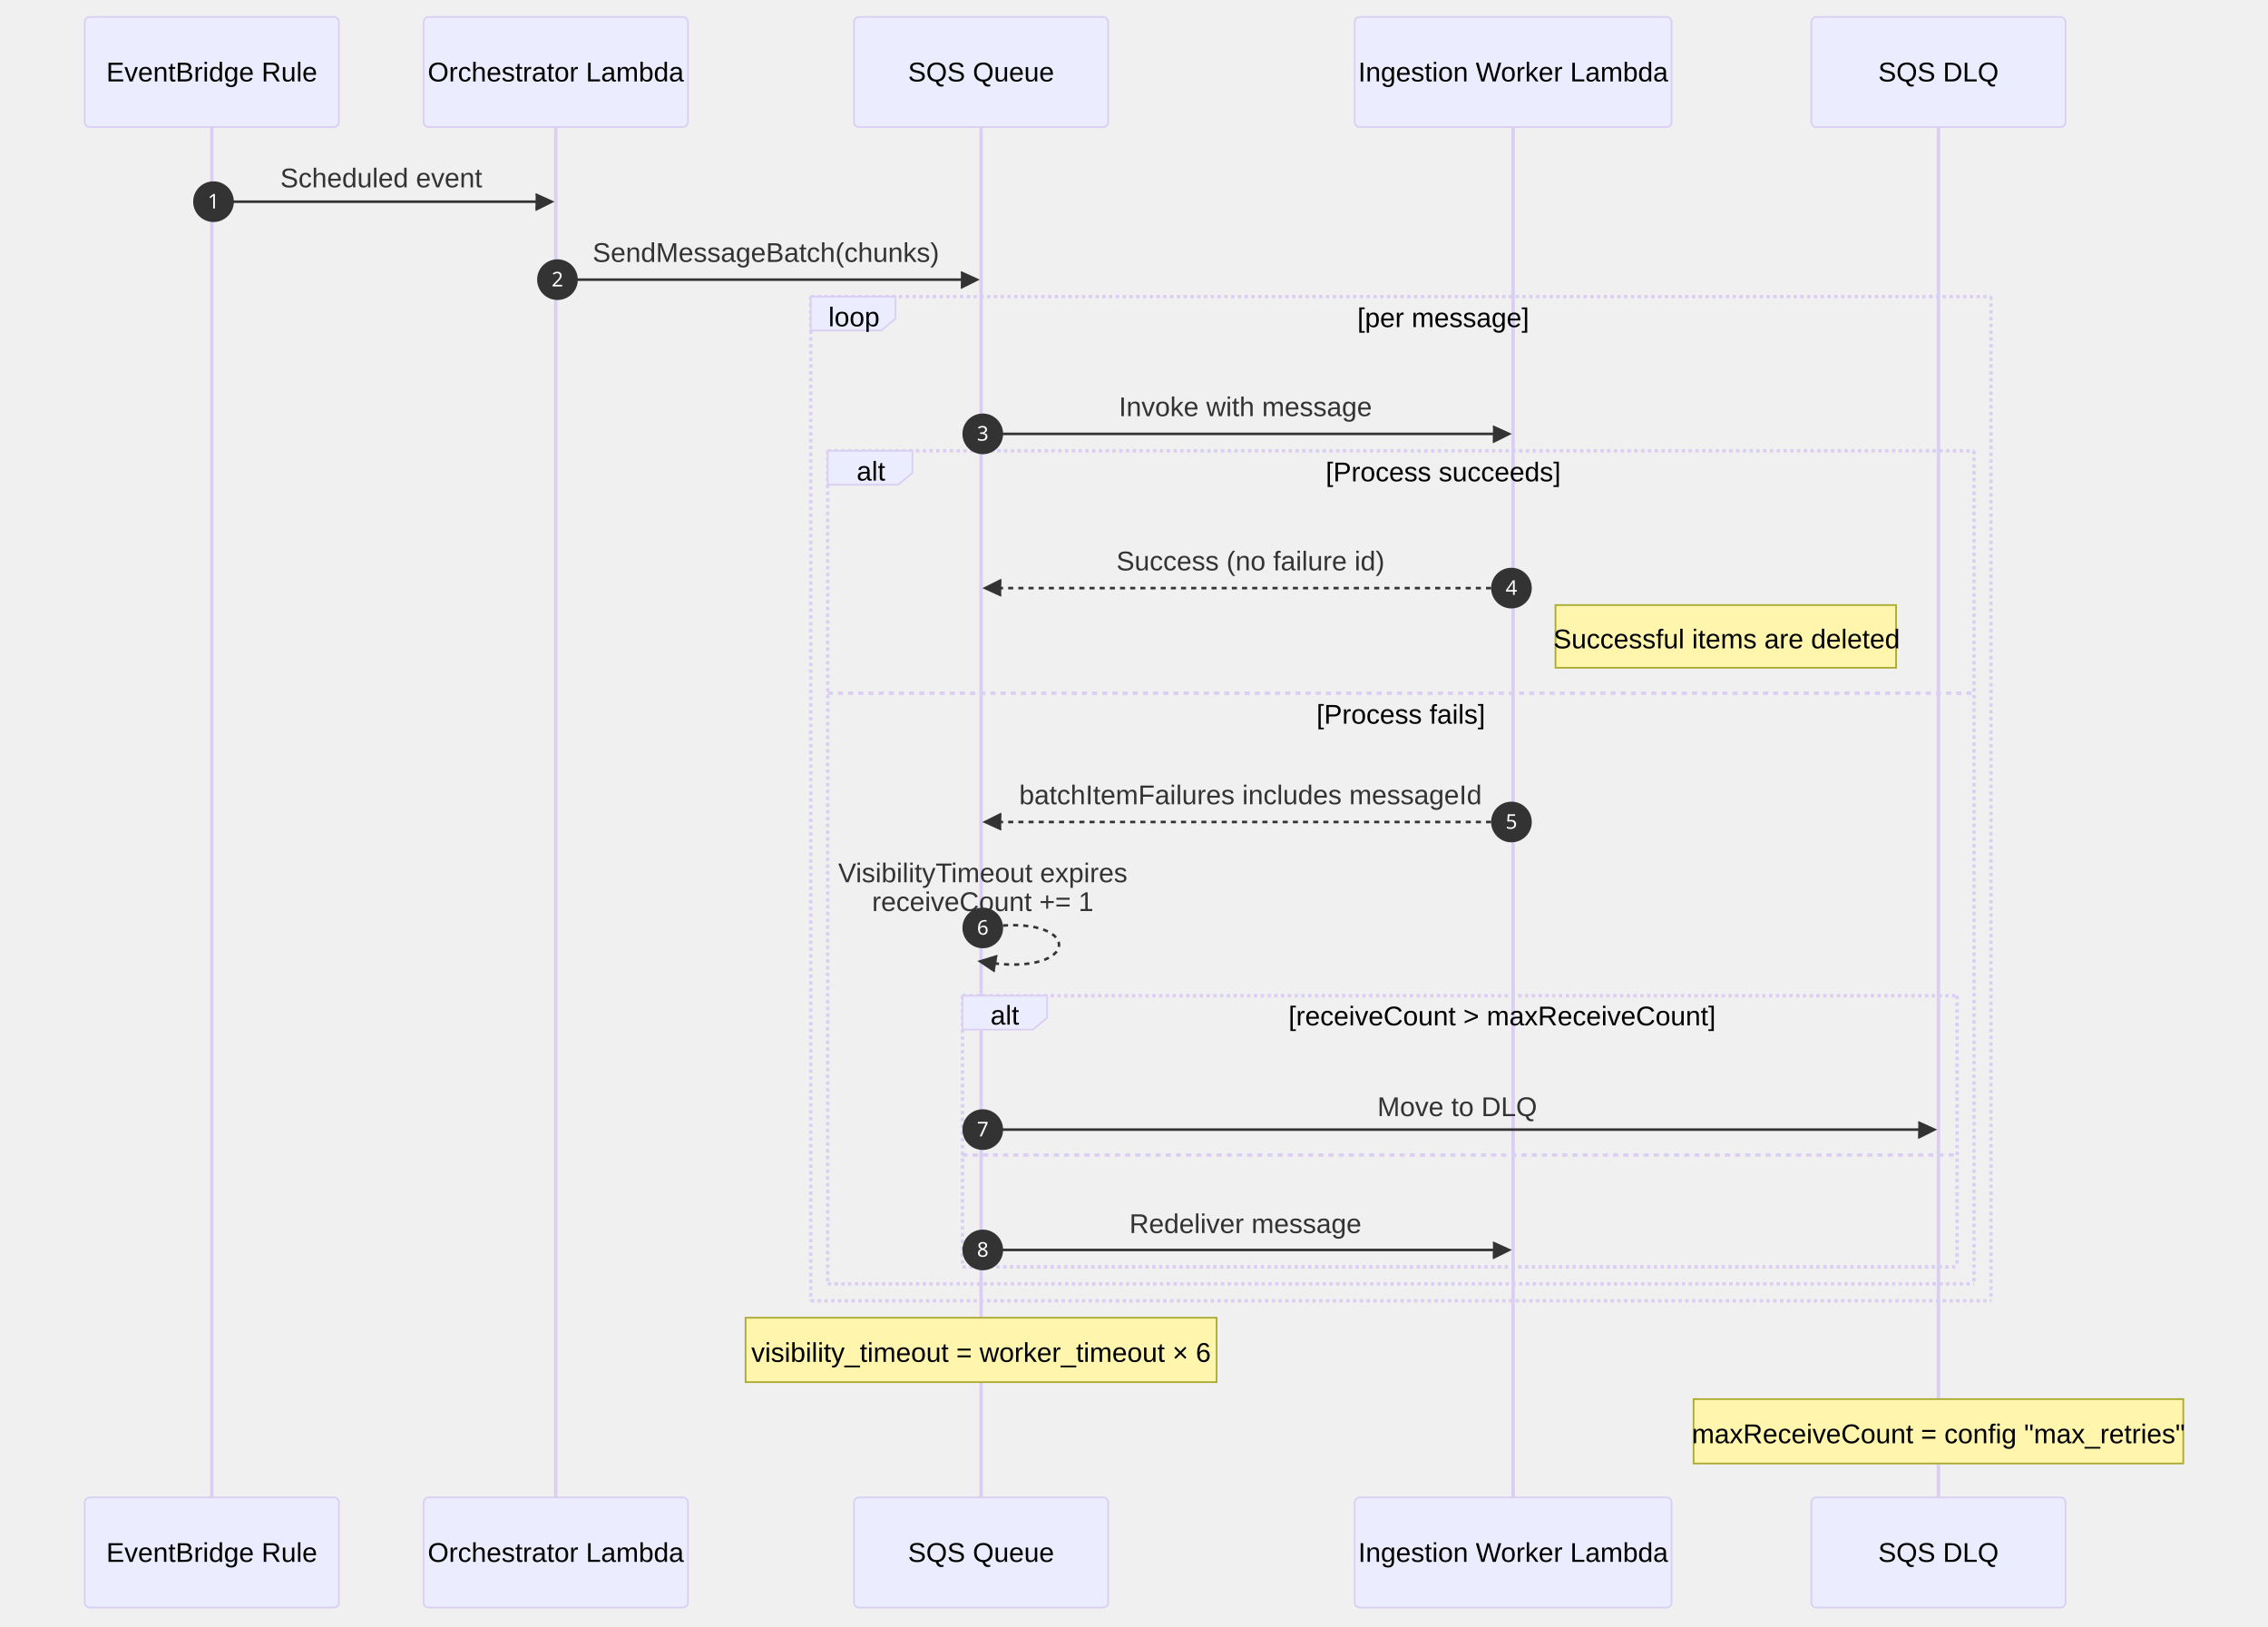
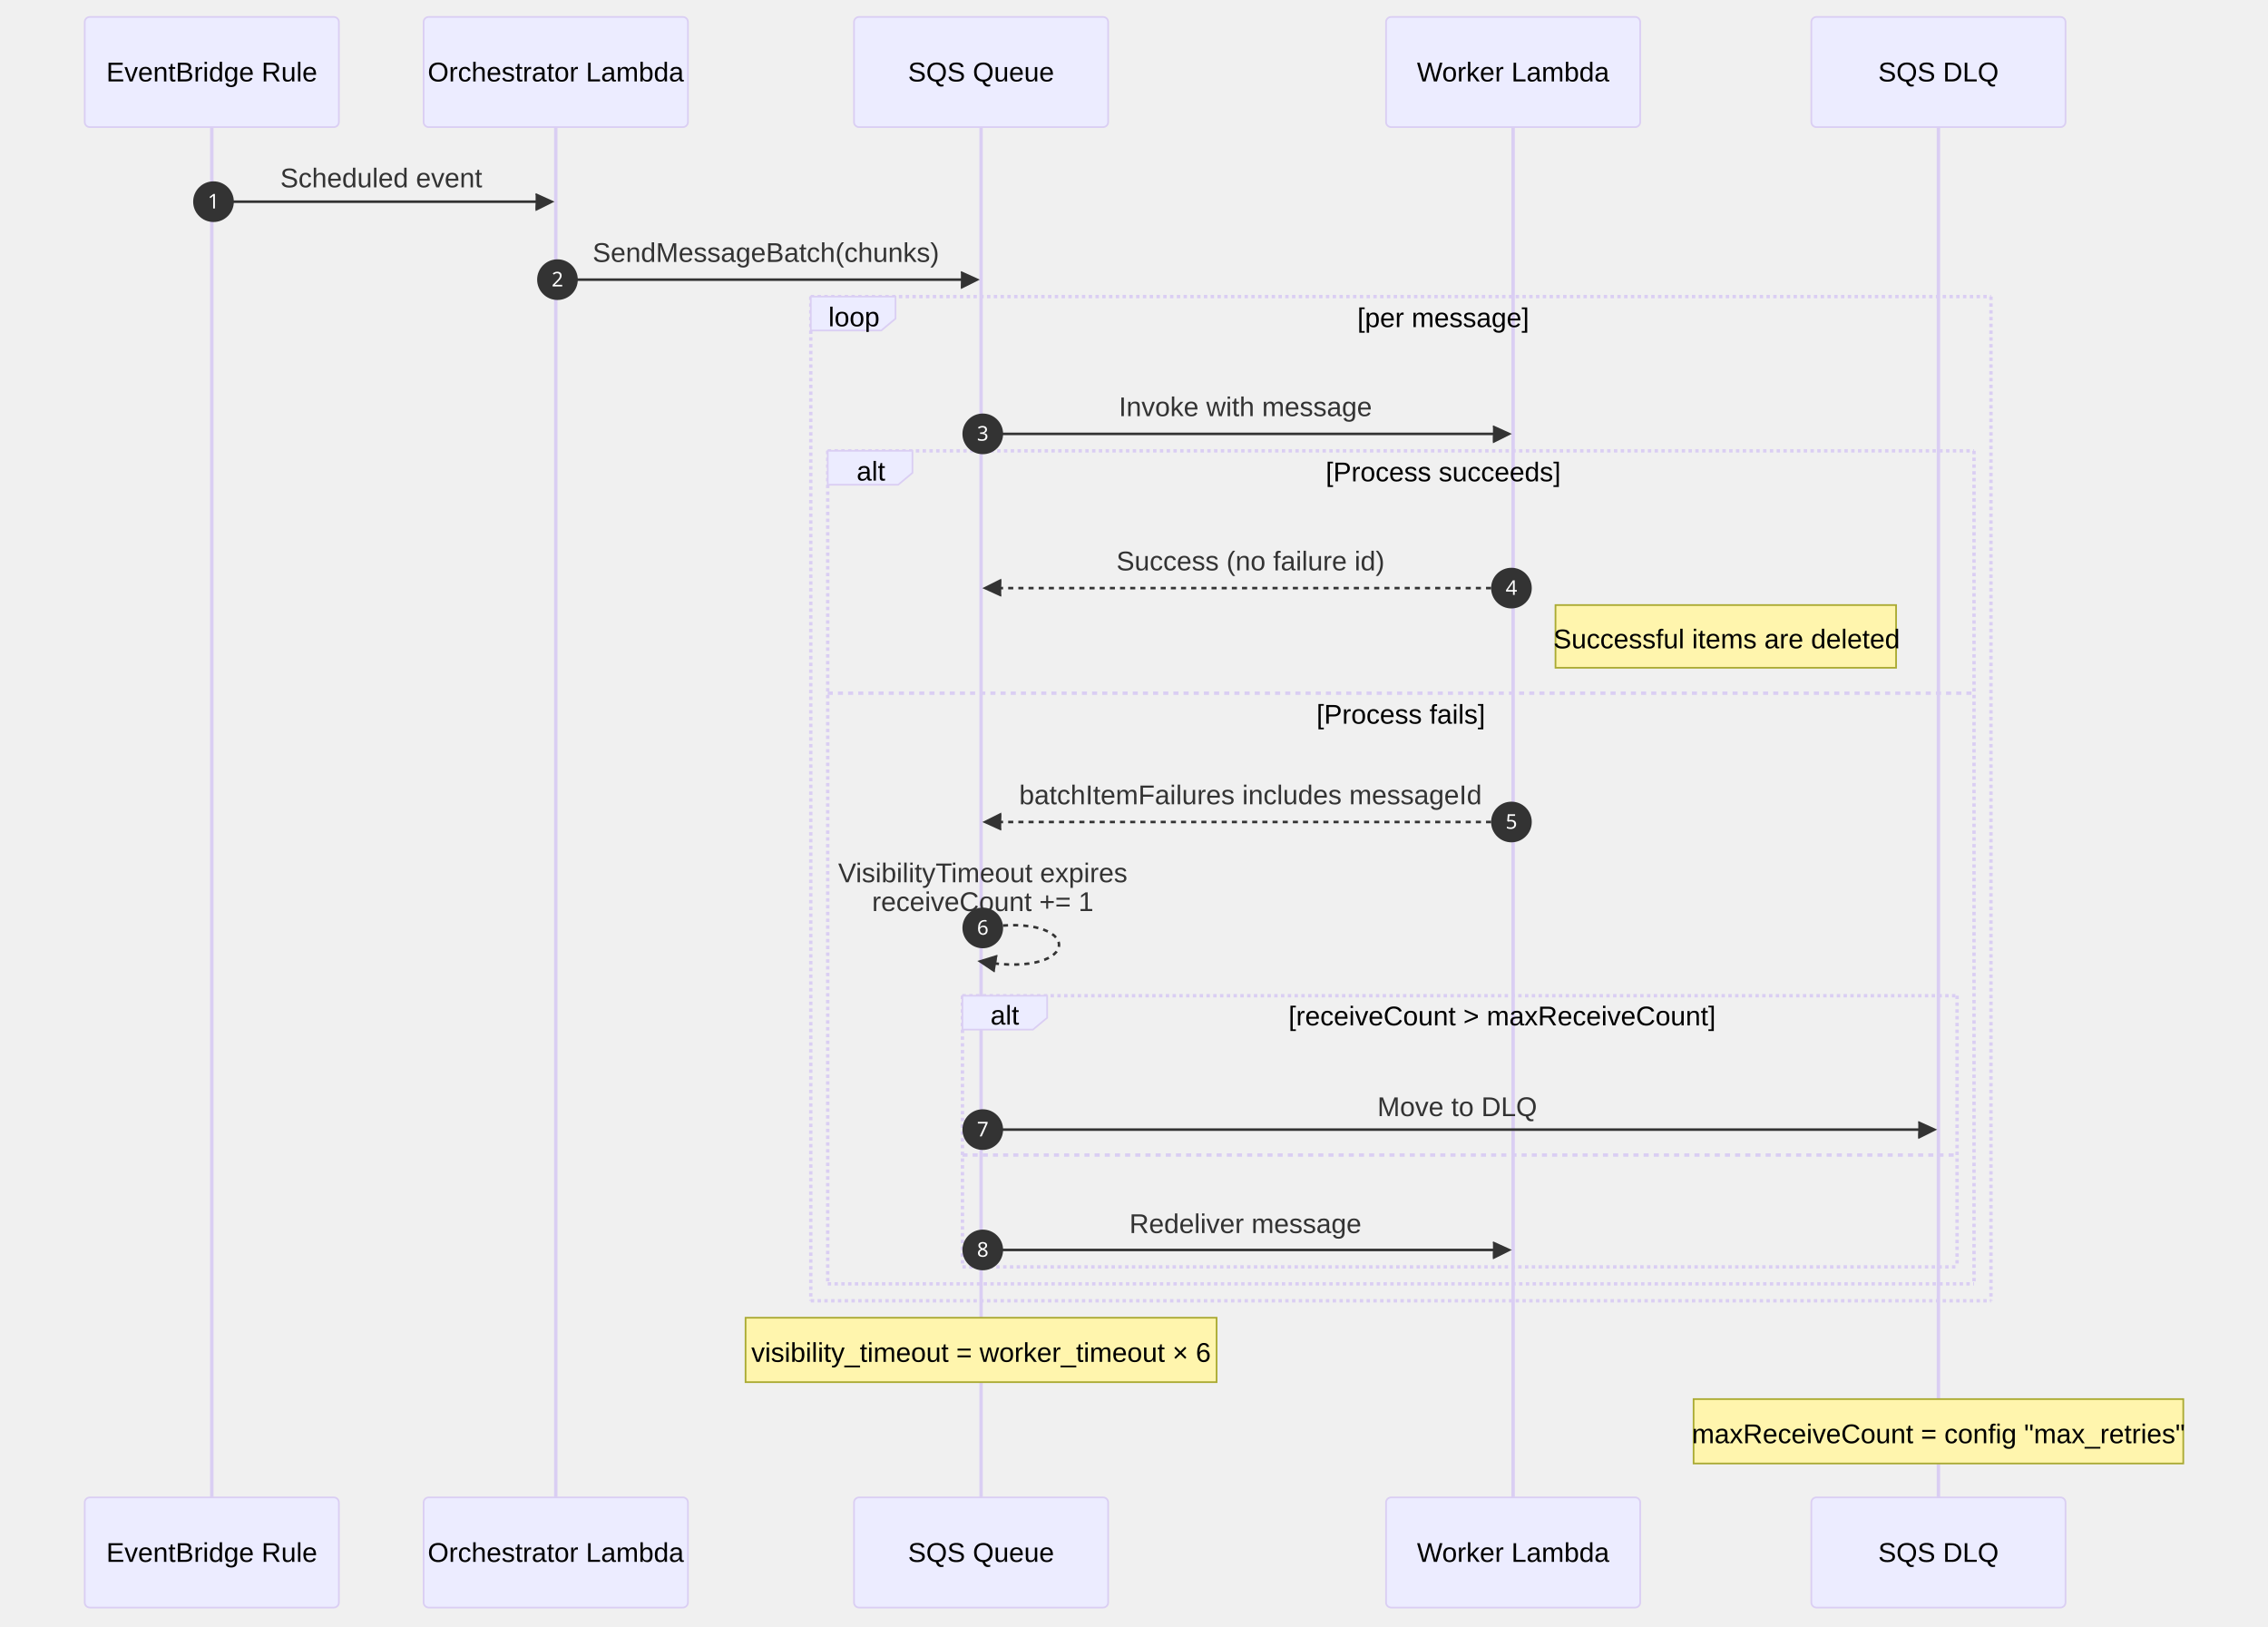
<svg xmlns="http://www.w3.org/2000/svg" aria-roledescription="sequence" role="graphics-document document" viewBox="-50 -10 1338.5 959.5" style="max-width: 1338.5px; background-color: white;" width="100%" id="my-svg">
  <g>
    <rect class="actor actor-bottom" ry="3" rx="3" name="DLQ" height="65" width="150" stroke="#666" fill="#eaeaea" y="873.5" x="1019" />
    <text style="text-anchor: middle; font-size: 16px; font-weight: 400;" class="actor actor-box" alignment-baseline="central" dominant-baseline="central" y="906" x="1094">
      <tspan dy="0" x="1094">SQS DLQ</tspan>
    </text>
  </g>
  <g>
-     <rect class="actor actor-bottom" ry="3" rx="3" name="WRK" height="65" width="187" stroke="#666" fill="#eaeaea" y="873.5" x="749.5" />
+     <rect class="actor actor-bottom" ry="3" rx="3" name="WRK" height="65" width="150" stroke="#666" fill="#eaeaea" y="873.5" x="768" />
    <text style="text-anchor: middle; font-size: 16px; font-weight: 400;" class="actor actor-box" alignment-baseline="central" dominant-baseline="central" y="906" x="843">
-       <tspan dy="0" x="843">Ingestion Worker Lambda</tspan>
+       <tspan dy="0" x="843">Worker Lambda</tspan>
    </text>
  </g>
  <g>
    <rect class="actor actor-bottom" ry="3" rx="3" name="SQS" height="65" width="150" stroke="#666" fill="#eaeaea" y="873.5" x="454" />
    <text style="text-anchor: middle; font-size: 16px; font-weight: 400;" class="actor actor-box" alignment-baseline="central" dominant-baseline="central" y="906" x="529">
      <tspan dy="0" x="529">SQS Queue</tspan>
    </text>
  </g>
  <g>
    <rect class="actor actor-bottom" ry="3" rx="3" name="ORC" height="65" width="156" stroke="#666" fill="#eaeaea" y="873.5" x="200" />
    <text style="text-anchor: middle; font-size: 16px; font-weight: 400;" class="actor actor-box" alignment-baseline="central" dominant-baseline="central" y="906" x="278">
      <tspan dy="0" x="278">Orchestrator Lambda</tspan>
    </text>
  </g>
  <g>
    <rect class="actor actor-bottom" ry="3" rx="3" name="EV" height="65" width="150" stroke="#666" fill="#eaeaea" y="873.5" x="0" />
    <text style="text-anchor: middle; font-size: 16px; font-weight: 400;" class="actor actor-box" alignment-baseline="central" dominant-baseline="central" y="906" x="75">
      <tspan dy="0" x="75">EventBridge Rule</tspan>
    </text>
  </g>
  <g>
    <line name="DLQ" stroke="#999" stroke-width="0.5px" class="actor-line 200" y2="873.5" x2="1094" y1="65" x1="1094" id="actor4" />
    <g id="root-4">
      <rect class="actor actor-top" ry="3" rx="3" name="DLQ" height="65" width="150" stroke="#666" fill="#eaeaea" y="0" x="1019" />
      <text style="text-anchor: middle; font-size: 16px; font-weight: 400;" class="actor actor-box" alignment-baseline="central" dominant-baseline="central" y="32.5" x="1094">
        <tspan dy="0" x="1094">SQS DLQ</tspan>
      </text>
    </g>
  </g>
  <g>
    <line name="WRK" stroke="#999" stroke-width="0.5px" class="actor-line 200" y2="873.5" x2="843" y1="65" x1="843" id="actor3" />
    <g id="root-3">
-       <rect class="actor actor-top" ry="3" rx="3" name="WRK" height="65" width="187" stroke="#666" fill="#eaeaea" y="0" x="749.5" />
+       <rect class="actor actor-top" ry="3" rx="3" name="WRK" height="65" width="150" stroke="#666" fill="#eaeaea" y="0" x="768" />
      <text style="text-anchor: middle; font-size: 16px; font-weight: 400;" class="actor actor-box" alignment-baseline="central" dominant-baseline="central" y="32.5" x="843">
-         <tspan dy="0" x="843">Ingestion Worker Lambda</tspan>
+         <tspan dy="0" x="843">Worker Lambda</tspan>
      </text>
    </g>
  </g>
  <g>
    <line name="SQS" stroke="#999" stroke-width="0.5px" class="actor-line 200" y2="873.5" x2="529" y1="65" x1="529" id="actor2" />
    <g id="root-2">
      <rect class="actor actor-top" ry="3" rx="3" name="SQS" height="65" width="150" stroke="#666" fill="#eaeaea" y="0" x="454" />
      <text style="text-anchor: middle; font-size: 16px; font-weight: 400;" class="actor actor-box" alignment-baseline="central" dominant-baseline="central" y="32.5" x="529">
        <tspan dy="0" x="529">SQS Queue</tspan>
      </text>
    </g>
  </g>
  <g>
    <line name="ORC" stroke="#999" stroke-width="0.5px" class="actor-line 200" y2="873.5" x2="278" y1="65" x1="278" id="actor1" />
    <g id="root-1">
      <rect class="actor actor-top" ry="3" rx="3" name="ORC" height="65" width="156" stroke="#666" fill="#eaeaea" y="0" x="200" />
      <text style="text-anchor: middle; font-size: 16px; font-weight: 400;" class="actor actor-box" alignment-baseline="central" dominant-baseline="central" y="32.5" x="278">
        <tspan dy="0" x="278">Orchestrator Lambda</tspan>
      </text>
    </g>
  </g>
  <g>
    <line name="EV" stroke="#999" stroke-width="0.5px" class="actor-line 200" y2="873.5" x2="75" y1="65" x1="75" id="actor0" />
    <g id="root-0">
      <rect class="actor actor-top" ry="3" rx="3" name="EV" height="65" width="150" stroke="#666" fill="#eaeaea" y="0" x="0" />
      <text style="text-anchor: middle; font-size: 16px; font-weight: 400;" class="actor actor-box" alignment-baseline="central" dominant-baseline="central" y="32.5" x="75">
        <tspan dy="0" x="75">EventBridge Rule</tspan>
      </text>
    </g>
  </g>
  <style>#my-svg{font-family:"trebuchet ms",verdana,arial,sans-serif;font-size:16px;fill:#333;}@keyframes edge-animation-frame{from{stroke-dashoffset:0;}}@keyframes dash{to{stroke-dashoffset:0;}}#my-svg .edge-animation-slow{stroke-dasharray:9,5!important;stroke-dashoffset:900;animation:dash 50s linear infinite;stroke-linecap:round;}#my-svg .edge-animation-fast{stroke-dasharray:9,5!important;stroke-dashoffset:900;animation:dash 20s linear infinite;stroke-linecap:round;}#my-svg .error-icon{fill:#552222;}#my-svg .error-text{fill:#552222;stroke:#552222;}#my-svg .edge-thickness-normal{stroke-width:1px;}#my-svg .edge-thickness-thick{stroke-width:3.5px;}#my-svg .edge-pattern-solid{stroke-dasharray:0;}#my-svg .edge-thickness-invisible{stroke-width:0;fill:none;}#my-svg .edge-pattern-dashed{stroke-dasharray:3;}#my-svg .edge-pattern-dotted{stroke-dasharray:2;}#my-svg .marker{fill:#333333;stroke:#333333;}#my-svg .marker.cross{stroke:#333333;}#my-svg svg{font-family:"trebuchet ms",verdana,arial,sans-serif;font-size:16px;}#my-svg p{margin:0;}#my-svg .actor{stroke:hsl(259.626, 59.777%, 87.902%);fill:#ECECFF;}#my-svg text.actor&gt;tspan{fill:black;stroke:none;}#my-svg .actor-line{stroke:hsl(259.626, 59.777%, 87.902%);}#my-svg .innerArc{stroke-width:1.5;stroke-dasharray:none;}#my-svg .messageLine0{stroke-width:1.5;stroke-dasharray:none;stroke:#333;}#my-svg .messageLine1{stroke-width:1.5;stroke-dasharray:2,2;stroke:#333;}#my-svg #arrowhead path{fill:#333;stroke:#333;}#my-svg .sequenceNumber{fill:white;}#my-svg #sequencenumber{fill:#333;}#my-svg #crosshead path{fill:#333;stroke:#333;}#my-svg .messageText{fill:#333;stroke:none;}#my-svg .labelBox{stroke:hsl(259.626, 59.777%, 87.902%);fill:#ECECFF;}#my-svg .labelText,#my-svg .labelText&gt;tspan{fill:black;stroke:none;}#my-svg .loopText,#my-svg .loopText&gt;tspan{fill:black;stroke:none;}#my-svg .loopLine{stroke-width:2px;stroke-dasharray:2,2;stroke:hsl(259.626, 59.777%, 87.902%);fill:hsl(259.626, 59.777%, 87.902%);}#my-svg .note{stroke:#aaaa33;fill:#fff5ad;}#my-svg .noteText,#my-svg .noteText&gt;tspan{fill:black;stroke:none;}#my-svg .activation0{fill:#f4f4f4;stroke:#666;}#my-svg .activation1{fill:#f4f4f4;stroke:#666;}#my-svg .activation2{fill:#f4f4f4;stroke:#666;}#my-svg .actorPopupMenu{position:absolute;}#my-svg .actorPopupMenuPanel{position:absolute;fill:#ECECFF;box-shadow:0px 8px 16px 0px rgba(0,0,0,0.2);filter:drop-shadow(3px 5px 2px rgb(0 0 0 / 0.4));}#my-svg .actor-man line{stroke:hsl(259.626, 59.777%, 87.902%);fill:#ECECFF;}#my-svg .actor-man circle,#my-svg line{stroke:hsl(259.626, 59.777%, 87.902%);fill:#ECECFF;stroke-width:2px;}#my-svg :root{--mermaid-font-family:"trebuchet ms",verdana,arial,sans-serif;}</style>
  <g />
  <defs>
    <symbol height="24" width="24" id="computer">
      <path d="M2 2v13h20v-13h-20zm18 11h-16v-9h16v9zm-10.228 6l.466-1h3.524l.467 1h-4.457zm14.228 3h-24l2-6h2.104l-1.33 4h18.45l-1.297-4h2.073l2 6zm-5-10h-14v-7h14v7z" transform="scale(.5)" />
    </symbol>
  </defs>
  <defs>
    <symbol clip-rule="evenodd" fill-rule="evenodd" id="database">
      <path d="M12.258.001l.256.004.255.005.253.008.251.01.249.012.247.015.246.016.242.019.241.02.239.023.236.024.233.027.231.028.229.031.225.032.223.034.22.036.217.038.214.04.211.041.208.043.205.045.201.046.198.048.194.05.191.051.187.053.183.054.18.056.175.057.172.059.168.06.163.061.16.063.155.064.15.066.074.033.073.033.071.034.07.034.069.035.068.035.067.035.066.035.064.036.064.036.062.036.06.036.06.037.058.037.058.037.055.038.055.038.053.038.052.038.051.039.05.039.048.039.047.039.045.04.044.04.043.04.041.04.04.041.039.041.037.041.036.041.034.041.033.042.032.042.03.042.029.042.027.042.026.043.024.043.023.043.021.043.02.043.018.044.017.043.015.044.013.044.012.044.011.045.009.044.007.045.006.045.004.045.002.045.001.045v17l-.001.045-.002.045-.004.045-.006.045-.007.045-.009.044-.011.045-.012.044-.013.044-.015.044-.017.043-.018.044-.02.043-.021.043-.023.043-.024.043-.026.043-.027.042-.029.042-.03.042-.032.042-.033.042-.034.041-.036.041-.037.041-.039.041-.04.041-.041.04-.043.04-.044.04-.045.04-.047.039-.048.039-.05.039-.051.039-.052.038-.053.038-.055.038-.055.038-.058.037-.058.037-.06.037-.06.036-.062.036-.064.036-.064.036-.066.035-.067.035-.068.035-.069.035-.07.034-.071.034-.073.033-.074.033-.15.066-.155.064-.16.063-.163.061-.168.06-.172.059-.175.057-.18.056-.183.054-.187.053-.191.051-.194.05-.198.048-.201.046-.205.045-.208.043-.211.041-.214.04-.217.038-.22.036-.223.034-.225.032-.229.031-.231.028-.233.027-.236.024-.239.023-.241.02-.242.019-.246.016-.247.015-.249.012-.251.01-.253.008-.255.005-.256.004-.258.001-.258-.001-.256-.004-.255-.005-.253-.008-.251-.01-.249-.012-.247-.015-.245-.016-.243-.019-.241-.02-.238-.023-.236-.024-.234-.027-.231-.028-.228-.031-.226-.032-.223-.034-.22-.036-.217-.038-.214-.04-.211-.041-.208-.043-.204-.045-.201-.046-.198-.048-.195-.05-.19-.051-.187-.053-.184-.054-.179-.056-.176-.057-.172-.059-.167-.06-.164-.061-.159-.063-.155-.064-.151-.066-.074-.033-.072-.033-.072-.034-.07-.034-.069-.035-.068-.035-.067-.035-.066-.035-.064-.036-.063-.036-.062-.036-.061-.036-.06-.037-.058-.037-.057-.037-.056-.038-.055-.038-.053-.038-.052-.038-.051-.039-.049-.039-.049-.039-.046-.039-.046-.04-.044-.04-.043-.04-.041-.04-.04-.041-.039-.041-.037-.041-.036-.041-.034-.041-.033-.042-.032-.042-.03-.042-.029-.042-.027-.042-.026-.043-.024-.043-.023-.043-.021-.043-.02-.043-.018-.044-.017-.043-.015-.044-.013-.044-.012-.044-.011-.045-.009-.044-.007-.045-.006-.045-.004-.045-.002-.045-.001-.045v-17l.001-.045.002-.045.004-.045.006-.045.007-.045.009-.044.011-.045.012-.044.013-.044.015-.044.017-.043.018-.044.02-.043.021-.043.023-.043.024-.043.026-.043.027-.042.029-.042.03-.042.032-.042.033-.042.034-.041.036-.041.037-.041.039-.041.04-.041.041-.04.043-.04.044-.04.046-.04.046-.039.049-.039.049-.039.051-.039.052-.038.053-.038.055-.038.056-.038.057-.037.058-.037.06-.037.061-.036.062-.036.063-.036.064-.036.066-.035.067-.035.068-.035.069-.035.07-.034.072-.034.072-.033.074-.033.151-.066.155-.064.159-.063.164-.061.167-.06.172-.059.176-.057.179-.056.184-.054.187-.053.19-.051.195-.05.198-.048.201-.046.204-.045.208-.043.211-.041.214-.04.217-.038.22-.036.223-.034.226-.032.228-.031.231-.028.234-.027.236-.024.238-.023.241-.02.243-.019.245-.016.247-.015.249-.012.251-.01.253-.008.255-.005.256-.004.258-.001.258.001zm-9.258 20.499v.01l.001.021.003.021.004.022.005.021.006.022.007.022.009.023.01.022.011.023.012.023.013.023.015.023.016.024.017.023.018.024.019.024.021.024.022.025.023.024.024.025.052.049.056.05.061.051.066.051.07.051.075.051.079.052.084.052.088.052.092.052.097.052.102.051.105.052.11.052.114.051.119.051.123.051.127.05.131.05.135.05.139.048.144.049.147.047.152.047.155.047.16.045.163.045.167.043.171.043.176.041.178.041.183.039.187.039.19.037.194.035.197.035.202.033.204.031.209.03.212.029.216.027.219.025.222.024.226.021.23.02.233.018.236.016.24.015.243.012.246.01.249.008.253.005.256.004.259.001.26-.001.257-.004.254-.005.25-.008.247-.011.244-.012.241-.014.237-.016.233-.018.231-.021.226-.021.224-.024.22-.026.216-.027.212-.028.21-.031.205-.031.202-.034.198-.034.194-.036.191-.037.187-.039.183-.04.179-.04.175-.042.172-.043.168-.044.163-.045.16-.046.155-.046.152-.047.148-.048.143-.049.139-.049.136-.05.131-.05.126-.05.123-.051.118-.052.114-.051.11-.052.106-.052.101-.052.096-.052.092-.052.088-.053.083-.051.079-.052.074-.052.07-.051.065-.051.06-.051.056-.05.051-.05.023-.024.023-.025.021-.024.02-.024.019-.024.018-.024.017-.024.015-.023.014-.024.013-.023.012-.023.01-.023.01-.022.008-.022.006-.022.006-.022.004-.022.004-.021.001-.021.001-.021v-4.127l-.077.055-.08.053-.083.054-.085.053-.087.052-.09.052-.093.051-.095.05-.097.05-.1.049-.102.049-.105.048-.106.047-.109.047-.111.046-.114.045-.115.045-.118.044-.12.043-.122.042-.124.042-.126.041-.128.04-.13.04-.132.038-.134.038-.135.037-.138.037-.139.035-.142.035-.143.034-.144.033-.147.032-.148.031-.15.03-.151.03-.153.029-.154.027-.156.027-.158.026-.159.025-.161.024-.162.023-.163.022-.165.021-.166.02-.167.019-.169.018-.169.017-.171.016-.173.015-.173.014-.175.013-.175.012-.177.011-.178.01-.179.008-.179.008-.181.006-.182.005-.182.004-.184.003-.184.002h-.37l-.184-.002-.184-.003-.182-.004-.182-.005-.181-.006-.179-.008-.179-.008-.178-.01-.176-.011-.176-.012-.175-.013-.173-.014-.172-.015-.171-.016-.17-.017-.169-.018-.167-.019-.166-.02-.165-.021-.163-.022-.162-.023-.161-.024-.159-.025-.157-.026-.156-.027-.155-.027-.153-.029-.151-.03-.15-.03-.148-.031-.146-.032-.145-.033-.143-.034-.141-.035-.14-.035-.137-.037-.136-.037-.134-.038-.132-.038-.13-.04-.128-.04-.126-.041-.124-.042-.122-.042-.12-.044-.117-.043-.116-.045-.113-.045-.112-.046-.109-.047-.106-.047-.105-.048-.102-.049-.1-.049-.097-.05-.095-.05-.093-.052-.09-.051-.087-.052-.085-.053-.083-.054-.08-.054-.077-.054v4.127zm0-5.654v.011l.001.021.003.021.004.021.005.022.006.022.007.022.009.022.01.022.011.023.012.023.013.023.015.024.016.023.017.024.018.024.019.024.021.024.022.024.023.025.024.024.052.05.056.05.061.05.066.051.07.051.075.052.079.051.084.052.088.052.092.052.097.052.102.052.105.052.11.051.114.051.119.052.123.05.127.051.131.05.135.049.139.049.144.048.147.048.152.047.155.046.16.045.163.045.167.044.171.042.176.042.178.04.183.04.187.038.19.037.194.036.197.034.202.033.204.032.209.03.212.028.216.027.219.025.222.024.226.022.23.02.233.018.236.016.24.014.243.012.246.01.249.008.253.006.256.003.259.001.26-.001.257-.003.254-.006.25-.008.247-.01.244-.012.241-.015.237-.016.233-.018.231-.02.226-.022.224-.024.22-.025.216-.027.212-.029.21-.03.205-.032.202-.033.198-.035.194-.036.191-.037.187-.039.183-.039.179-.041.175-.042.172-.043.168-.044.163-.045.16-.045.155-.047.152-.047.148-.048.143-.048.139-.05.136-.049.131-.05.126-.051.123-.051.118-.051.114-.052.11-.052.106-.052.101-.052.096-.052.092-.052.088-.052.083-.052.079-.052.074-.051.07-.052.065-.051.06-.05.056-.051.051-.049.023-.025.023-.024.021-.025.02-.024.019-.024.018-.024.017-.024.015-.023.014-.023.013-.024.012-.022.01-.023.01-.023.008-.022.006-.022.006-.022.004-.021.004-.022.001-.021.001-.021v-4.139l-.077.054-.08.054-.083.054-.085.052-.087.053-.09.051-.093.051-.095.051-.097.05-.1.049-.102.049-.105.048-.106.047-.109.047-.111.046-.114.045-.115.044-.118.044-.12.044-.122.042-.124.042-.126.041-.128.04-.13.039-.132.039-.134.038-.135.037-.138.036-.139.036-.142.035-.143.033-.144.033-.147.033-.148.031-.15.03-.151.03-.153.028-.154.028-.156.027-.158.026-.159.025-.161.024-.162.023-.163.022-.165.021-.166.02-.167.019-.169.018-.169.017-.171.016-.173.015-.173.014-.175.013-.175.012-.177.011-.178.009-.179.009-.179.007-.181.007-.182.005-.182.004-.184.003-.184.002h-.37l-.184-.002-.184-.003-.182-.004-.182-.005-.181-.007-.179-.007-.179-.009-.178-.009-.176-.011-.176-.012-.175-.013-.173-.014-.172-.015-.171-.016-.17-.017-.169-.018-.167-.019-.166-.02-.165-.021-.163-.022-.162-.023-.161-.024-.159-.025-.157-.026-.156-.027-.155-.028-.153-.028-.151-.03-.15-.03-.148-.031-.146-.033-.145-.033-.143-.033-.141-.035-.14-.036-.137-.036-.136-.037-.134-.038-.132-.039-.13-.039-.128-.04-.126-.041-.124-.042-.122-.043-.12-.043-.117-.044-.116-.044-.113-.046-.112-.046-.109-.046-.106-.047-.105-.048-.102-.049-.1-.049-.097-.05-.095-.051-.093-.051-.09-.051-.087-.053-.085-.052-.083-.054-.08-.054-.077-.054v4.139zm0-5.666v.011l.001.02.003.022.004.021.005.022.006.021.007.022.009.023.01.022.011.023.012.023.013.023.015.023.016.024.017.024.018.023.019.024.021.025.022.024.023.024.024.025.052.05.056.05.061.05.066.051.07.051.075.052.079.051.084.052.088.052.092.052.097.052.102.052.105.051.11.052.114.051.119.051.123.051.127.05.131.05.135.05.139.049.144.048.147.048.152.047.155.046.16.045.163.045.167.043.171.043.176.042.178.04.183.04.187.038.19.037.194.036.197.034.202.033.204.032.209.03.212.028.216.027.219.025.222.024.226.021.23.02.233.018.236.017.24.014.243.012.246.01.249.008.253.006.256.003.259.001.26-.001.257-.003.254-.006.25-.008.247-.01.244-.013.241-.014.237-.016.233-.018.231-.02.226-.022.224-.024.22-.025.216-.027.212-.029.21-.03.205-.032.202-.033.198-.035.194-.036.191-.037.187-.039.183-.039.179-.041.175-.042.172-.043.168-.044.163-.045.16-.045.155-.047.152-.047.148-.048.143-.049.139-.049.136-.049.131-.051.126-.05.123-.051.118-.052.114-.051.11-.052.106-.052.101-.052.096-.052.092-.052.088-.052.083-.052.079-.052.074-.052.07-.051.065-.051.06-.051.056-.05.051-.049.023-.025.023-.025.021-.024.02-.024.019-.024.018-.024.017-.024.015-.023.014-.024.013-.023.012-.023.01-.022.01-.023.008-.022.006-.022.006-.022.004-.022.004-.021.001-.021.001-.021v-4.153l-.077.054-.08.054-.083.053-.085.053-.087.053-.09.051-.093.051-.095.051-.097.05-.1.049-.102.048-.105.048-.106.048-.109.046-.111.046-.114.046-.115.044-.118.044-.12.043-.122.043-.124.042-.126.041-.128.04-.13.039-.132.039-.134.038-.135.037-.138.036-.139.036-.142.034-.143.034-.144.033-.147.032-.148.032-.15.03-.151.03-.153.028-.154.028-.156.027-.158.026-.159.024-.161.024-.162.023-.163.023-.165.021-.166.02-.167.019-.169.018-.169.017-.171.016-.173.015-.173.014-.175.013-.175.012-.177.01-.178.01-.179.009-.179.007-.181.006-.182.006-.182.004-.184.003-.184.001-.185.001-.185-.001-.184-.001-.184-.003-.182-.004-.182-.006-.181-.006-.179-.007-.179-.009-.178-.01-.176-.01-.176-.012-.175-.013-.173-.014-.172-.015-.171-.016-.17-.017-.169-.018-.167-.019-.166-.02-.165-.021-.163-.023-.162-.023-.161-.024-.159-.024-.157-.026-.156-.027-.155-.028-.153-.028-.151-.03-.15-.03-.148-.032-.146-.032-.145-.033-.143-.034-.141-.034-.14-.036-.137-.036-.136-.037-.134-.038-.132-.039-.13-.039-.128-.041-.126-.041-.124-.041-.122-.043-.12-.043-.117-.044-.116-.044-.113-.046-.112-.046-.109-.046-.106-.048-.105-.048-.102-.048-.1-.05-.097-.049-.095-.051-.093-.051-.09-.052-.087-.052-.085-.053-.083-.053-.08-.054-.077-.054v4.153zm8.74-8.179l-.257.004-.254.005-.25.008-.247.011-.244.012-.241.014-.237.016-.233.018-.231.021-.226.022-.224.023-.22.026-.216.027-.212.028-.21.031-.205.032-.202.033-.198.034-.194.036-.191.038-.187.038-.183.04-.179.041-.175.042-.172.043-.168.043-.163.045-.16.046-.155.046-.152.048-.148.048-.143.048-.139.049-.136.05-.131.05-.126.051-.123.051-.118.051-.114.052-.11.052-.106.052-.101.052-.096.052-.092.052-.088.052-.083.052-.079.052-.074.051-.07.052-.065.051-.06.05-.056.05-.051.05-.023.025-.023.024-.021.024-.02.025-.019.024-.018.024-.017.023-.015.024-.014.023-.013.023-.012.023-.01.023-.01.022-.008.022-.006.023-.006.021-.004.022-.004.021-.001.021-.001.021.001.021.001.021.004.021.004.022.006.021.006.023.008.022.01.022.01.023.012.023.013.023.014.023.015.024.017.023.018.024.019.024.02.025.021.024.023.024.023.025.051.05.056.05.06.05.065.051.07.052.074.051.079.052.083.052.088.052.092.052.096.052.101.052.106.052.11.052.114.052.118.051.123.051.126.051.131.05.136.05.139.049.143.048.148.048.152.048.155.046.16.046.163.045.168.043.172.043.175.042.179.041.183.04.187.038.191.038.194.036.198.034.202.033.205.032.21.031.212.028.216.027.22.026.224.023.226.022.231.021.233.018.237.016.241.014.244.012.247.011.25.008.254.005.257.004.26.001.26-.001.257-.004.254-.005.25-.008.247-.011.244-.012.241-.014.237-.016.233-.018.231-.021.226-.022.224-.023.22-.026.216-.027.212-.028.21-.031.205-.032.202-.033.198-.034.194-.036.191-.038.187-.038.183-.04.179-.041.175-.042.172-.043.168-.043.163-.045.16-.046.155-.046.152-.048.148-.048.143-.048.139-.049.136-.05.131-.05.126-.051.123-.051.118-.051.114-.052.11-.052.106-.052.101-.052.096-.052.092-.052.088-.052.083-.052.079-.052.074-.051.07-.052.065-.051.06-.05.056-.05.051-.05.023-.025.023-.024.021-.024.02-.025.019-.024.018-.024.017-.023.015-.024.014-.023.013-.023.012-.023.01-.023.01-.022.008-.022.006-.023.006-.021.004-.022.004-.021.001-.021.001-.021-.001-.021-.001-.021-.004-.021-.004-.022-.006-.021-.006-.023-.008-.022-.01-.022-.01-.023-.012-.023-.013-.023-.014-.023-.015-.024-.017-.023-.018-.024-.019-.024-.02-.025-.021-.024-.023-.024-.023-.025-.051-.05-.056-.05-.06-.05-.065-.051-.07-.052-.074-.051-.079-.052-.083-.052-.088-.052-.092-.052-.096-.052-.101-.052-.106-.052-.11-.052-.114-.052-.118-.051-.123-.051-.126-.051-.131-.05-.136-.05-.139-.049-.143-.048-.148-.048-.152-.048-.155-.046-.16-.046-.163-.045-.168-.043-.172-.043-.175-.042-.179-.041-.183-.04-.187-.038-.191-.038-.194-.036-.198-.034-.202-.033-.205-.032-.21-.031-.212-.028-.216-.027-.22-.026-.224-.023-.226-.022-.231-.021-.233-.018-.237-.016-.241-.014-.244-.012-.247-.011-.25-.008-.254-.005-.257-.004-.26-.001-.26.001z" transform="scale(.5)" />
    </symbol>
  </defs>
  <defs>
    <symbol height="24" width="24" id="clock">
      <path d="M12 2c5.514 0 10 4.486 10 10s-4.486 10-10 10-10-4.486-10-10 4.486-10 10-10zm0-2c-6.627 0-12 5.373-12 12s5.373 12 12 12 12-5.373 12-12-5.373-12-12-12zm5.848 12.459c.202.038.202.333.001.372-1.907.361-6.045 1.111-6.547 1.111-.719 0-1.301-.582-1.301-1.301 0-.512.77-5.447 1.125-7.445.034-.192.312-.181.343.014l.985 6.238 5.394 1.011z" transform="scale(.5)" />
    </symbol>
  </defs>
  <defs>
    <marker orient="auto-start-reverse" markerHeight="12" markerWidth="12" markerUnits="userSpaceOnUse" refY="5" refX="7.9" id="arrowhead">
      <path d="M -1 0 L 10 5 L 0 10 z" />
    </marker>
  </defs>
  <defs>
    <marker refY="4.5" refX="4" orient="auto" markerHeight="8" markerWidth="15" id="crosshead">
      <path style="stroke-dasharray: 0, 0;" d="M 1,2 L 6,7 M 6,2 L 1,7" stroke-width="1pt" stroke="#000000" fill="none" />
    </marker>
  </defs>
  <defs>
    <marker orient="auto" markerHeight="28" markerWidth="20" refY="7" refX="15.5" id="filled-head">
      <path d="M 18,7 L9,13 L14,7 L9,1 Z" />
    </marker>
  </defs>
  <defs>
    <marker orient="auto" markerHeight="40" markerWidth="60" refY="15" refX="15" id="sequencenumber">
      <circle r="6" cy="15" cx="15" />
    </marker>
  </defs>
  <g>
    <rect class="note" height="37" width="201" stroke="#666" fill="#EDF2AE" y="347" x="868" />
    <text style="font-size: 16px; font-weight: 400;" dy="1em" class="noteText" alignment-baseline="middle" dominant-baseline="middle" text-anchor="middle" y="352" x="969">
      <tspan x="969">Successful items are deleted</tspan>
    </text>
  </g>
  <g>
    <line class="loopLine" y2="577.5" x2="1105" y1="577.5" x1="518" />
    <line class="loopLine" y2="737.5" x2="1105" y1="577.5" x1="1105" />
    <line class="loopLine" y2="737.5" x2="1105" y1="737.5" x1="518" />
    <line class="loopLine" y2="737.5" x2="518" y1="577.5" x1="518" />
    <line style="stroke-dasharray: 3, 3;" class="loopLine" y2="671.5" x2="1105" y1="671.5" x1="518" />
    <polygon class="labelBox" points="518,577.5 568,577.5 568,590.5 559.6,597.5 518,597.5" />
    <text style="font-size: 16px; font-weight: 400;" class="labelText" alignment-baseline="middle" dominant-baseline="middle" text-anchor="middle" y="590" x="543">alt</text>
    <text style="font-size: 16px; font-weight: 400;" class="loopText" text-anchor="middle" y="595" x="836.5">
      <tspan x="836.5">[receiveCount &gt; maxReceiveCount]</tspan>
    </text>
  </g>
  <g>
    <line class="loopLine" y2="256" x2="1115" y1="256" x1="438.5" />
    <line class="loopLine" y2="747.5" x2="1115" y1="256" x1="1115" />
    <line class="loopLine" y2="747.5" x2="1115" y1="747.5" x1="438.5" />
    <line class="loopLine" y2="747.5" x2="438.5" y1="256" x1="438.5" />
    <line style="stroke-dasharray: 3, 3;" class="loopLine" y2="399" x2="1115" y1="399" x1="438.5" />
    <polygon class="labelBox" points="438.5,256 488.5,256 488.5,269 480.1,276 438.5,276" />
    <text style="font-size: 16px; font-weight: 400;" class="labelText" alignment-baseline="middle" dominant-baseline="middle" text-anchor="middle" y="269" x="464">alt</text>
    <text style="font-size: 16px; font-weight: 400;" class="loopText" text-anchor="middle" y="274" x="801.75">
      <tspan x="801.75">[Process succeeds]</tspan>
    </text>
    <text style="font-size: 16px; font-weight: 400;" class="loopText" text-anchor="middle" y="417" x="776.75">[Process fails]</text>
  </g>
  <g>
    <line class="loopLine" y2="165" x2="1125" y1="165" x1="428.5" />
    <line class="loopLine" y2="757.5" x2="1125" y1="165" x1="1125" />
    <line class="loopLine" y2="757.5" x2="1125" y1="757.5" x1="428.5" />
    <line class="loopLine" y2="757.5" x2="428.5" y1="165" x1="428.5" />
    <polygon class="labelBox" points="428.5,165 478.5,165 478.5,178 470.1,185 428.5,185" />
    <text style="font-size: 16px; font-weight: 400;" class="labelText" alignment-baseline="middle" dominant-baseline="middle" text-anchor="middle" y="178" x="454">loop</text>
    <text style="font-size: 16px; font-weight: 400;" class="loopText" text-anchor="middle" y="183" x="801.75">
      <tspan x="801.75">[per message]</tspan>
    </text>
  </g>
  <g>
    <rect class="note" height="38" width="278" stroke="#666" fill="#EDF2AE" y="767.5" x="390" />
    <text style="font-size: 16px; font-weight: 400;" dy="1em" class="noteText" alignment-baseline="middle" dominant-baseline="middle" text-anchor="middle" y="773" x="529">
      <tspan x="529">visibility_timeout = worker_timeout × 6</tspan>
    </text>
  </g>
  <g>
    <rect class="note" height="38" width="289" stroke="#666" fill="#EDF2AE" y="815.5" x="949.5" />
    <text style="font-size: 16px; font-weight: 400;" dy="1em" class="noteText" alignment-baseline="middle" dominant-baseline="middle" text-anchor="middle" y="821" x="1094">
      <tspan x="1094">maxReceiveCount = config "max_retries"</tspan>
    </text>
  </g>
  <text style="font-size: 16px; font-weight: 400;" dy="1em" class="messageText" alignment-baseline="middle" dominant-baseline="middle" text-anchor="middle" y="80" x="175">Scheduled event</text>
  <line style="fill: none;" marker-end="url(#arrowhead)" stroke="none" stroke-width="2" class="messageLine0" y2="109" x2="274" y1="109" x1="76" />
  <line marker-start="url(#sequencenumber)" stroke-width="0" y2="109" x2="76" y1="109" x1="76" />
  <text class="sequenceNumber" text-anchor="middle" font-size="12px" font-family="sans-serif" y="113" x="76">1</text>
  <text style="font-size: 16px; font-weight: 400;" dy="1em" class="messageText" alignment-baseline="middle" dominant-baseline="middle" text-anchor="middle" y="124" x="402">SendMessageBatch(chunks)</text>
  <line style="fill: none;" marker-end="url(#arrowhead)" stroke="none" stroke-width="2" class="messageLine0" y2="155" x2="525" y1="155" x1="279" />
  <line marker-start="url(#sequencenumber)" stroke-width="0" y2="155" x2="279" y1="155" x1="279" />
  <text class="sequenceNumber" text-anchor="middle" font-size="12px" font-family="sans-serif" y="159" x="279">2</text>
  <text style="font-size: 16px; font-weight: 400;" dy="1em" class="messageText" alignment-baseline="middle" dominant-baseline="middle" text-anchor="middle" y="215" x="685">Invoke with message</text>
  <line style="fill: none;" marker-end="url(#arrowhead)" stroke="none" stroke-width="2" class="messageLine0" y2="246" x2="839" y1="246" x1="530" />
  <line marker-start="url(#sequencenumber)" stroke-width="0" y2="246" x2="530" y1="246" x1="530" />
  <text class="sequenceNumber" text-anchor="middle" font-size="12px" font-family="sans-serif" y="250" x="530">3</text>
  <text style="font-size: 16px; font-weight: 400;" dy="1em" class="messageText" alignment-baseline="middle" dominant-baseline="middle" text-anchor="middle" y="306" x="688">Success (no failure id)</text>
  <line style="stroke-dasharray: 3, 3; fill: none;" marker-end="url(#arrowhead)" stroke="none" stroke-width="2" class="messageLine1" y2="337" x2="533" y1="337" x1="842" />
  <line marker-start="url(#sequencenumber)" stroke-width="0" y2="337" x2="842" y1="337" x1="842" />
  <text class="sequenceNumber" text-anchor="middle" font-size="12px" font-family="sans-serif" y="341" x="842">4</text>
  <text style="font-size: 16px; font-weight: 400;" dy="1em" class="messageText" alignment-baseline="middle" dominant-baseline="middle" text-anchor="middle" y="444" x="688">batchItemFailures includes messageId</text>
  <line style="stroke-dasharray: 3, 3; fill: none;" marker-end="url(#arrowhead)" stroke="none" stroke-width="2" class="messageLine1" y2="475" x2="533" y1="475" x1="842" />
  <line marker-start="url(#sequencenumber)" stroke-width="0" y2="475" x2="842" y1="475" x1="842" />
  <text class="sequenceNumber" text-anchor="middle" font-size="12px" font-family="sans-serif" y="479" x="842">5</text>
  <text style="font-size: 16px; font-weight: 400;" dy="1em" class="messageText" alignment-baseline="middle" dominant-baseline="middle" text-anchor="middle" y="490" x="530">VisibilityTimeout expires</text>
  <text style="font-size: 16px; font-weight: 400;" dy="1em" class="messageText" alignment-baseline="middle" dominant-baseline="middle" text-anchor="middle" y="507" x="530">receiveCount += 1</text>
  <path style="stroke-dasharray: 3, 3; fill: none;" marker-end="url(#arrowhead)" stroke="none" stroke-width="2" class="messageLine1" d="M 530,537.5 C 590,527.5 590,567.5 530,557.5" />
  <line marker-start="url(#sequencenumber)" stroke-width="0" y2="537.5" x2="530" y1="537.5" x1="530" />
  <text class="sequenceNumber" text-anchor="middle" font-size="12px" font-family="sans-serif" y="541.5" x="530">6</text>
  <text style="font-size: 16px; font-weight: 400;" dy="1em" class="messageText" alignment-baseline="middle" dominant-baseline="middle" text-anchor="middle" y="628" x="810">Move to DLQ</text>
  <line style="fill: none;" marker-end="url(#arrowhead)" stroke="none" stroke-width="2" class="messageLine0" y2="656.5" x2="1090" y1="656.5" x1="530" />
  <line marker-start="url(#sequencenumber)" stroke-width="0" y2="656.5" x2="530" y1="656.5" x1="530" />
  <text class="sequenceNumber" text-anchor="middle" font-size="12px" font-family="sans-serif" y="660.5" x="530">7</text>
  <text style="font-size: 16px; font-weight: 400;" dy="1em" class="messageText" alignment-baseline="middle" dominant-baseline="middle" text-anchor="middle" y="697" x="685">Redeliver message</text>
  <line style="fill: none;" marker-end="url(#arrowhead)" stroke="none" stroke-width="2" class="messageLine0" y2="727.5" x2="839" y1="727.5" x1="530" />
  <line marker-start="url(#sequencenumber)" stroke-width="0" y2="727.5" x2="530" y1="727.5" x1="530" />
  <text class="sequenceNumber" text-anchor="middle" font-size="12px" font-family="sans-serif" y="731.5" x="530">8</text>
</svg>
